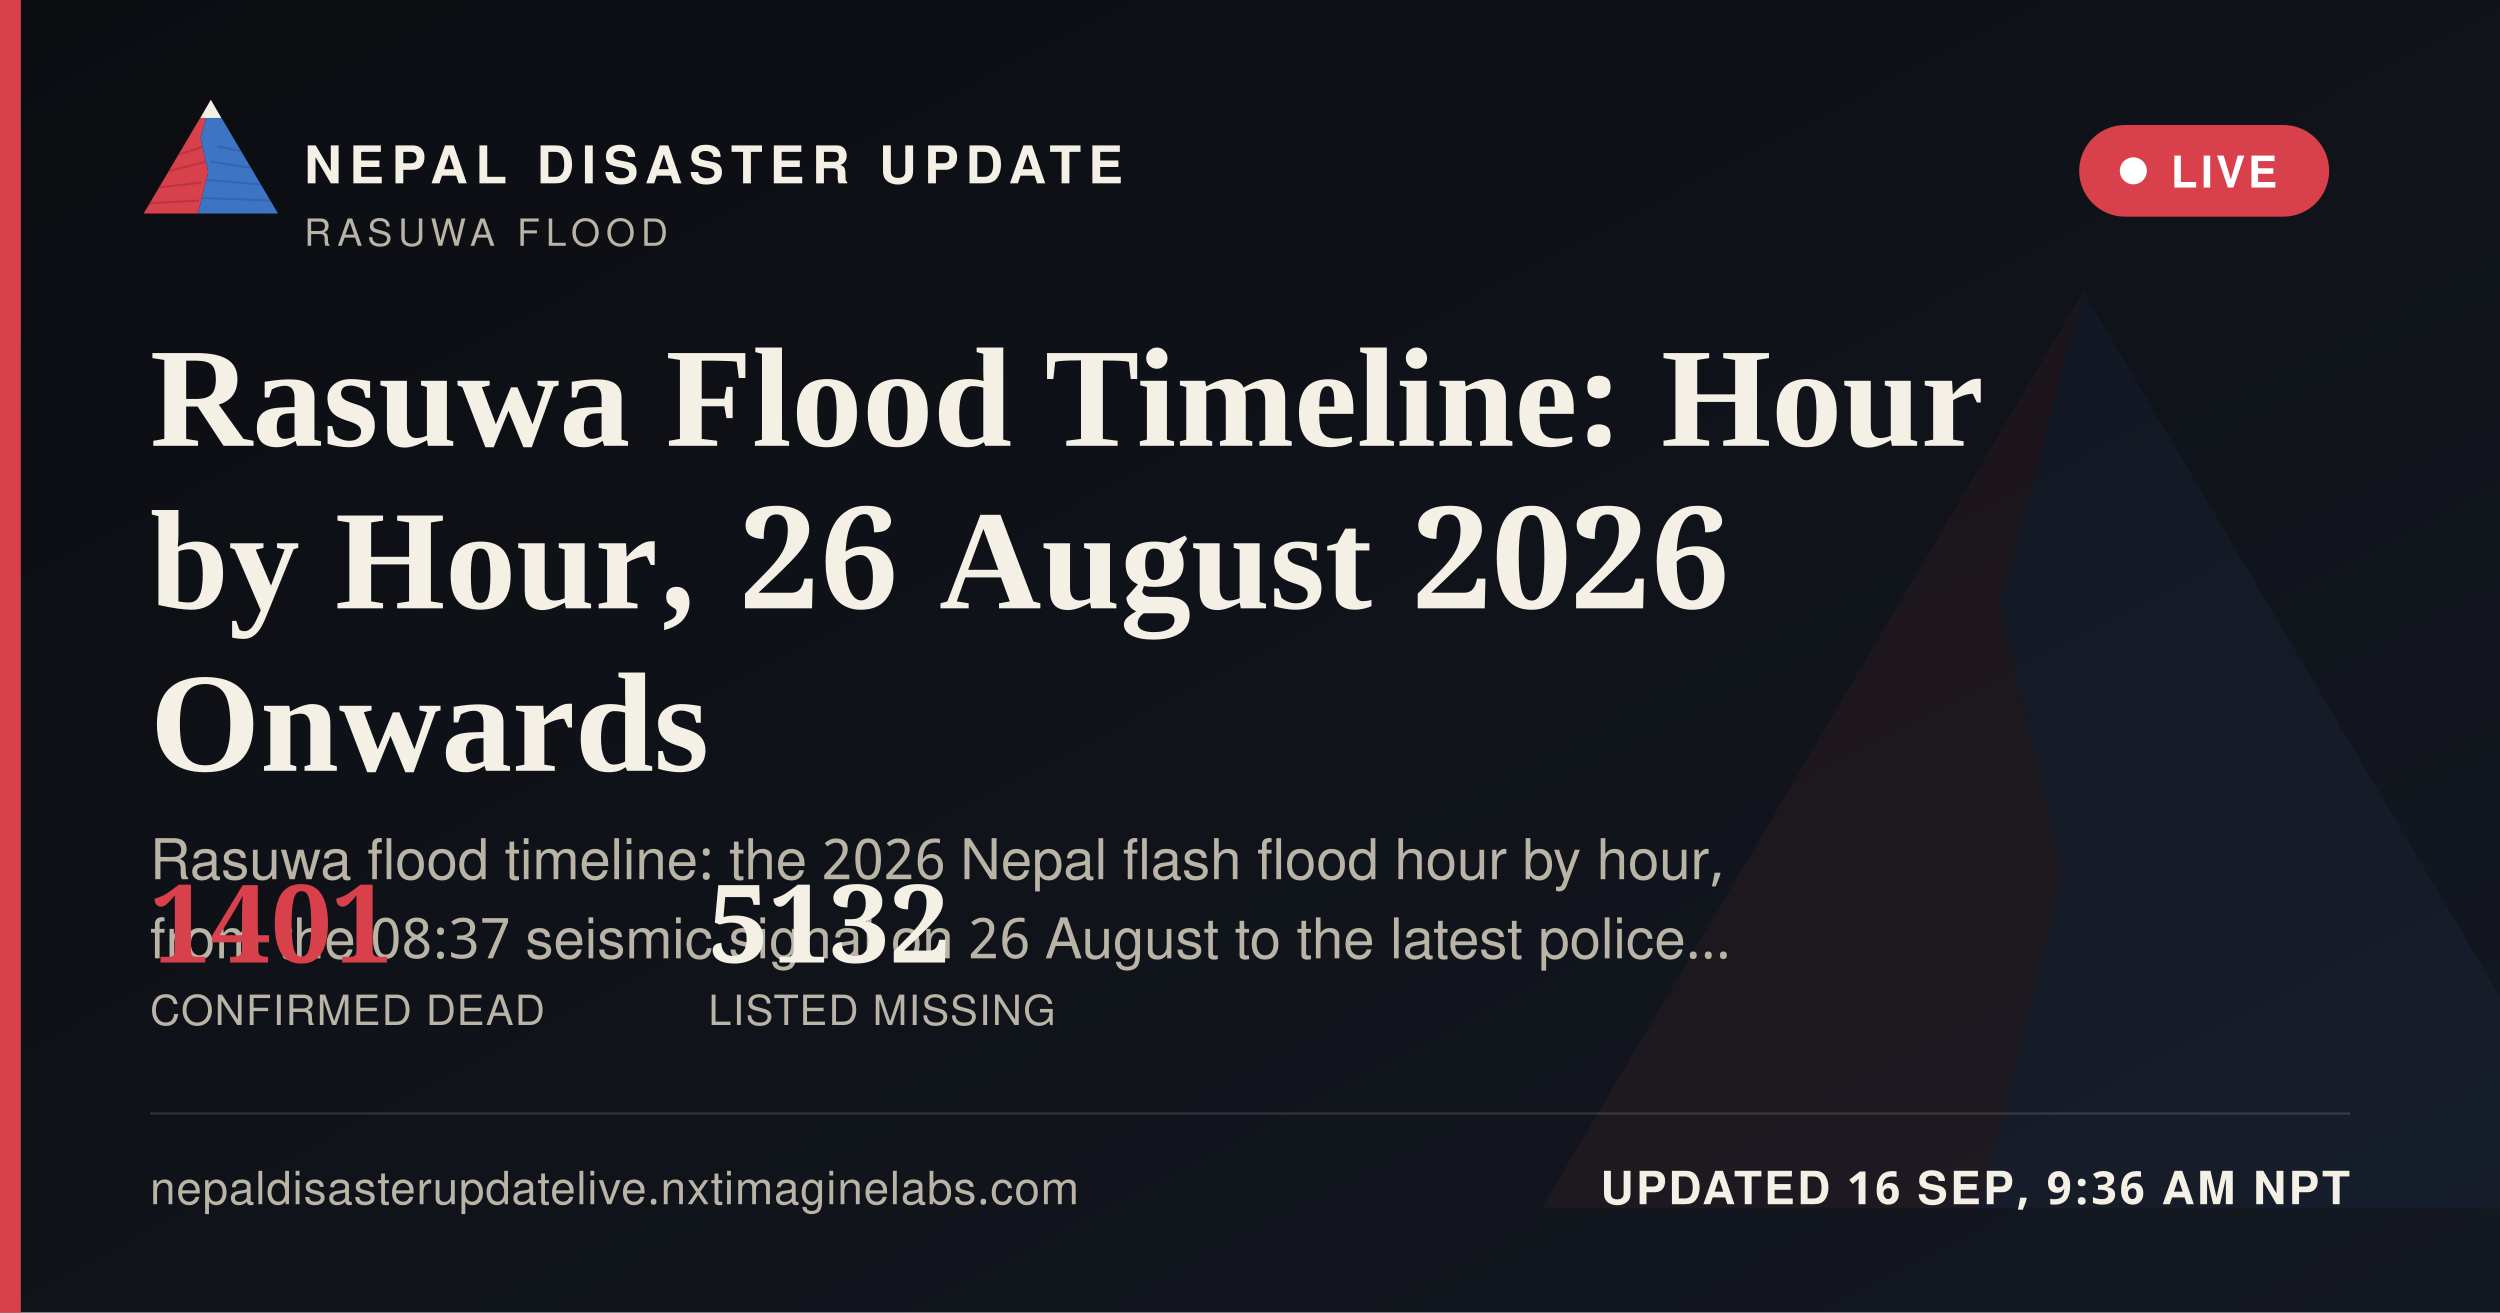
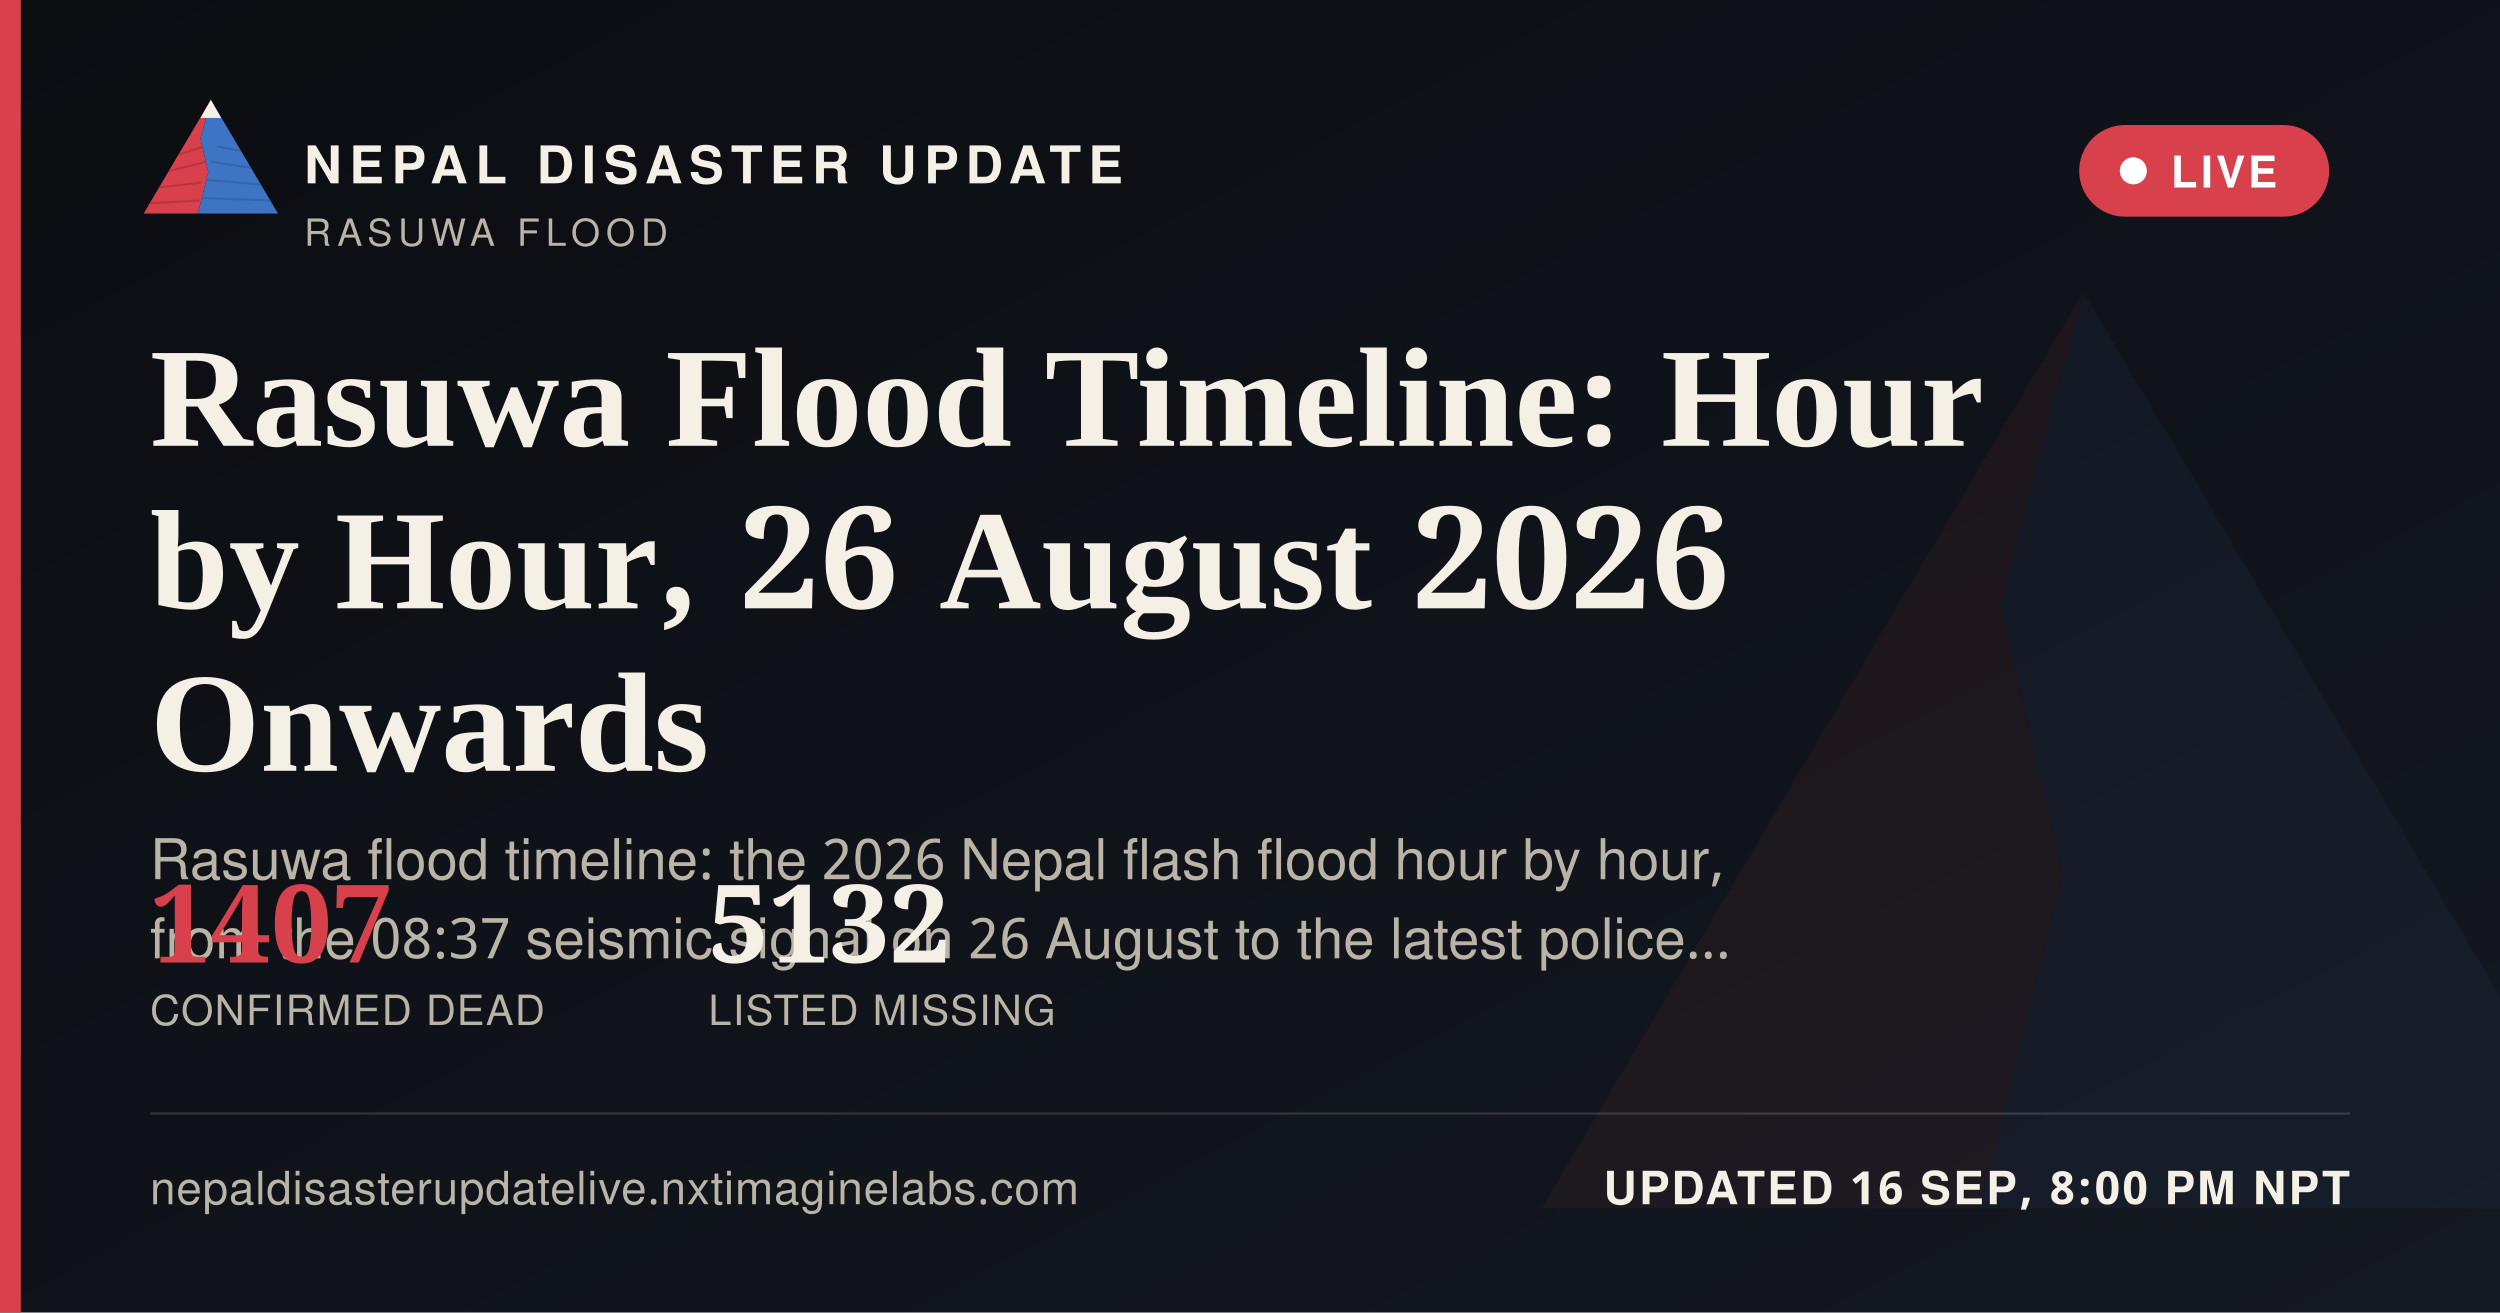
<svg xmlns="http://www.w3.org/2000/svg" width="1200" height="630" viewBox="0 0 1200 630">
  <defs>
    <linearGradient id="ogbg" x1="0" y1="0" x2="1" y2="1">
      <stop offset="0" stop-color="#0B0D11" />
      <stop offset="1" stop-color="#141821" />
    </linearGradient>
  </defs>
  <rect width="1200" height="630" fill="url(#ogbg)" />
  <g transform="translate(700,60) scale(5)" opacity="0.06">
    <polygon points="60,16 52,46 58,72 50,104 8,104" fill="#D8404B" />
    <polygon points="60,16 112,104 50,104 58,72 52,46" fill="#3D74C4" />
  </g>
  <rect x="0" y="0" width="10" height="630" fill="#D8404B" />
  <g transform="translate(64,38) scale(0.62)">
    <g>
      <defs>
        <clipPath id="ogLc">
          <polygon points="60,16 52,46 58,72 50,104 8,104" />
        </clipPath>
        <clipPath id="ogRc">
          <polygon points="60,16 112,104 50,104 58,72 52,46" />
        </clipPath>
      </defs>
      <polygon points="60,16 52,46 58,72 50,104 8,104" fill="#D8404B" />
      <g clip-path="url(#ogLc)" stroke="#A32A34" stroke-width="1.6" fill="none" opacity="0.55">
        <path d="M30,60 L55,52" />
        <path d="M24,72 L56,64" />
        <path d="M18,84 L53,80" />
        <path d="M13,96 L51,94" />
      </g>
      <polygon points="60,16 112,104 50,104 58,72 52,46" fill="#3D74C4" />
      <g clip-path="url(#ogRc)" stroke="#2A5793" stroke-width="1.6" fill="none" opacity="0.5">
        <path d="M65,52 L95,58" />
        <path d="M60,64 L100,70" />
        <path d="M56,78 L104,82" />
        <path d="M52,92 L108,94" />
      </g>
      <polygon points="60,16 52,30 68,30" fill="#F4F0E6" />
    </g>
  </g>
  <text x="146" y="88" font-family="'Public Sans', 'Noto Sans Devanagari', 'Helvetica Neue', Helvetica, Arial, sans-serif" font-size="25" font-weight="800" letter-spacing="3.6" fill="#F4F0E6">NEPAL DISASTER UPDATE</text>
  <text x="146" y="118" font-family="'Public Sans', 'Noto Sans Devanagari', 'Helvetica Neue', Helvetica, Arial, sans-serif" font-size="18" letter-spacing="2.8" fill="#B9B4A6">RASUWA FLOOD</text>
  <g>
    <rect x="998" y="60" width="120" height="44" rx="22" fill="#D8404B" stroke="none" />
    <circle cx="1024" cy="82" r="6.5" fill="#FFFFFF" />
    <text x="1042" y="90" font-family="'Public Sans', 'Noto Sans Devanagari', 'Helvetica Neue', Helvetica, Arial, sans-serif" font-size="21" font-weight="700" letter-spacing="1.6" fill="#FFFFFF">LIVE</text>
  </g>
  <text x="72" y="214" font-family="Newsreader, 'Noto Serif Devanagari', Georgia, 'Times New Roman', serif" font-size="68" font-weight="600" fill="#F4F0E6">Rasuwa Flood Timeline: Hour</text>
  <text x="72" y="292" font-family="Newsreader, 'Noto Serif Devanagari', Georgia, 'Times New Roman', serif" font-size="68" font-weight="600" fill="#F4F0E6">by Hour, 26 August 2026</text>
  <text x="72" y="370" font-family="Newsreader, 'Noto Serif Devanagari', Georgia, 'Times New Roman', serif" font-size="68" font-weight="600" fill="#F4F0E6">Onwards</text>
  <text x="72" y="422" font-family="'Public Sans', 'Noto Sans Devanagari', 'Helvetica Neue', Helvetica, Arial, sans-serif" font-size="27" fill="#B9B4A6">Rasuwa flood timeline: the 2026 Nepal flash flood hour by hour,</text>
  <text x="72" y="460" font-family="'Public Sans', 'Noto Sans Devanagari', 'Helvetica Neue', Helvetica, Arial, sans-serif" font-size="27" fill="#B9B4A6">from the 08:37 seismic signal on 26 August to the latest police…</text>
  <g transform="translate(72,462)">
-     <text x="0" y="0" font-family="Newsreader, 'Noto Serif Devanagari', Georgia, 'Times New Roman', serif" font-size="52" font-weight="600" fill="#D8404B">1401</text>
+     <text x="0" y="0" font-family="Newsreader, 'Noto Serif Devanagari', Georgia, 'Times New Roman', serif" font-size="52" font-weight="600" fill="#D8404B">1407</text>
    <text x="0" y="30" font-family="'Public Sans', 'Noto Sans Devanagari', 'Helvetica Neue', Helvetica, Arial, sans-serif" font-size="20" letter-spacing="0.6" fill="#B9B4A6">CONFIRMED DEAD</text>
    <text x="268" y="0" font-family="Newsreader, 'Noto Serif Devanagari', Georgia, 'Times New Roman', serif" font-size="52" font-weight="600" fill="#F4F0E6">5132</text>
    <text x="268" y="30" font-family="'Public Sans', 'Noto Sans Devanagari', 'Helvetica Neue', Helvetica, Arial, sans-serif" font-size="20" letter-spacing="0.6" fill="#B9B4A6">LISTED MISSING</text>
  </g>
  <rect x="72" y="534" width="1056" height="1" fill="rgba(244,240,230,0.16)" />
  <text x="72" y="578" font-family="'Public Sans', 'Noto Sans Devanagari', 'Helvetica Neue', Helvetica, Arial, sans-serif" font-size="22" fill="#B9B4A6" letter-spacing="0.4">nepaldisasterupdatelive.nxtimaginelabs.com</text>
-   <text x="1128" y="578" text-anchor="end" font-family="'Public Sans', 'Noto Sans Devanagari', 'Helvetica Neue', Helvetica, Arial, sans-serif" font-size="22" font-weight="700" letter-spacing="1.2" fill="#F4F0E6">UPDATED 16 SEP, 9:36 AM NPT</text>
+   <text x="1128" y="578" text-anchor="end" font-family="'Public Sans', 'Noto Sans Devanagari', 'Helvetica Neue', Helvetica, Arial, sans-serif" font-size="22" font-weight="700" letter-spacing="1.2" fill="#F4F0E6">UPDATED 16 SEP, 8:00 PM NPT</text>
</svg>
